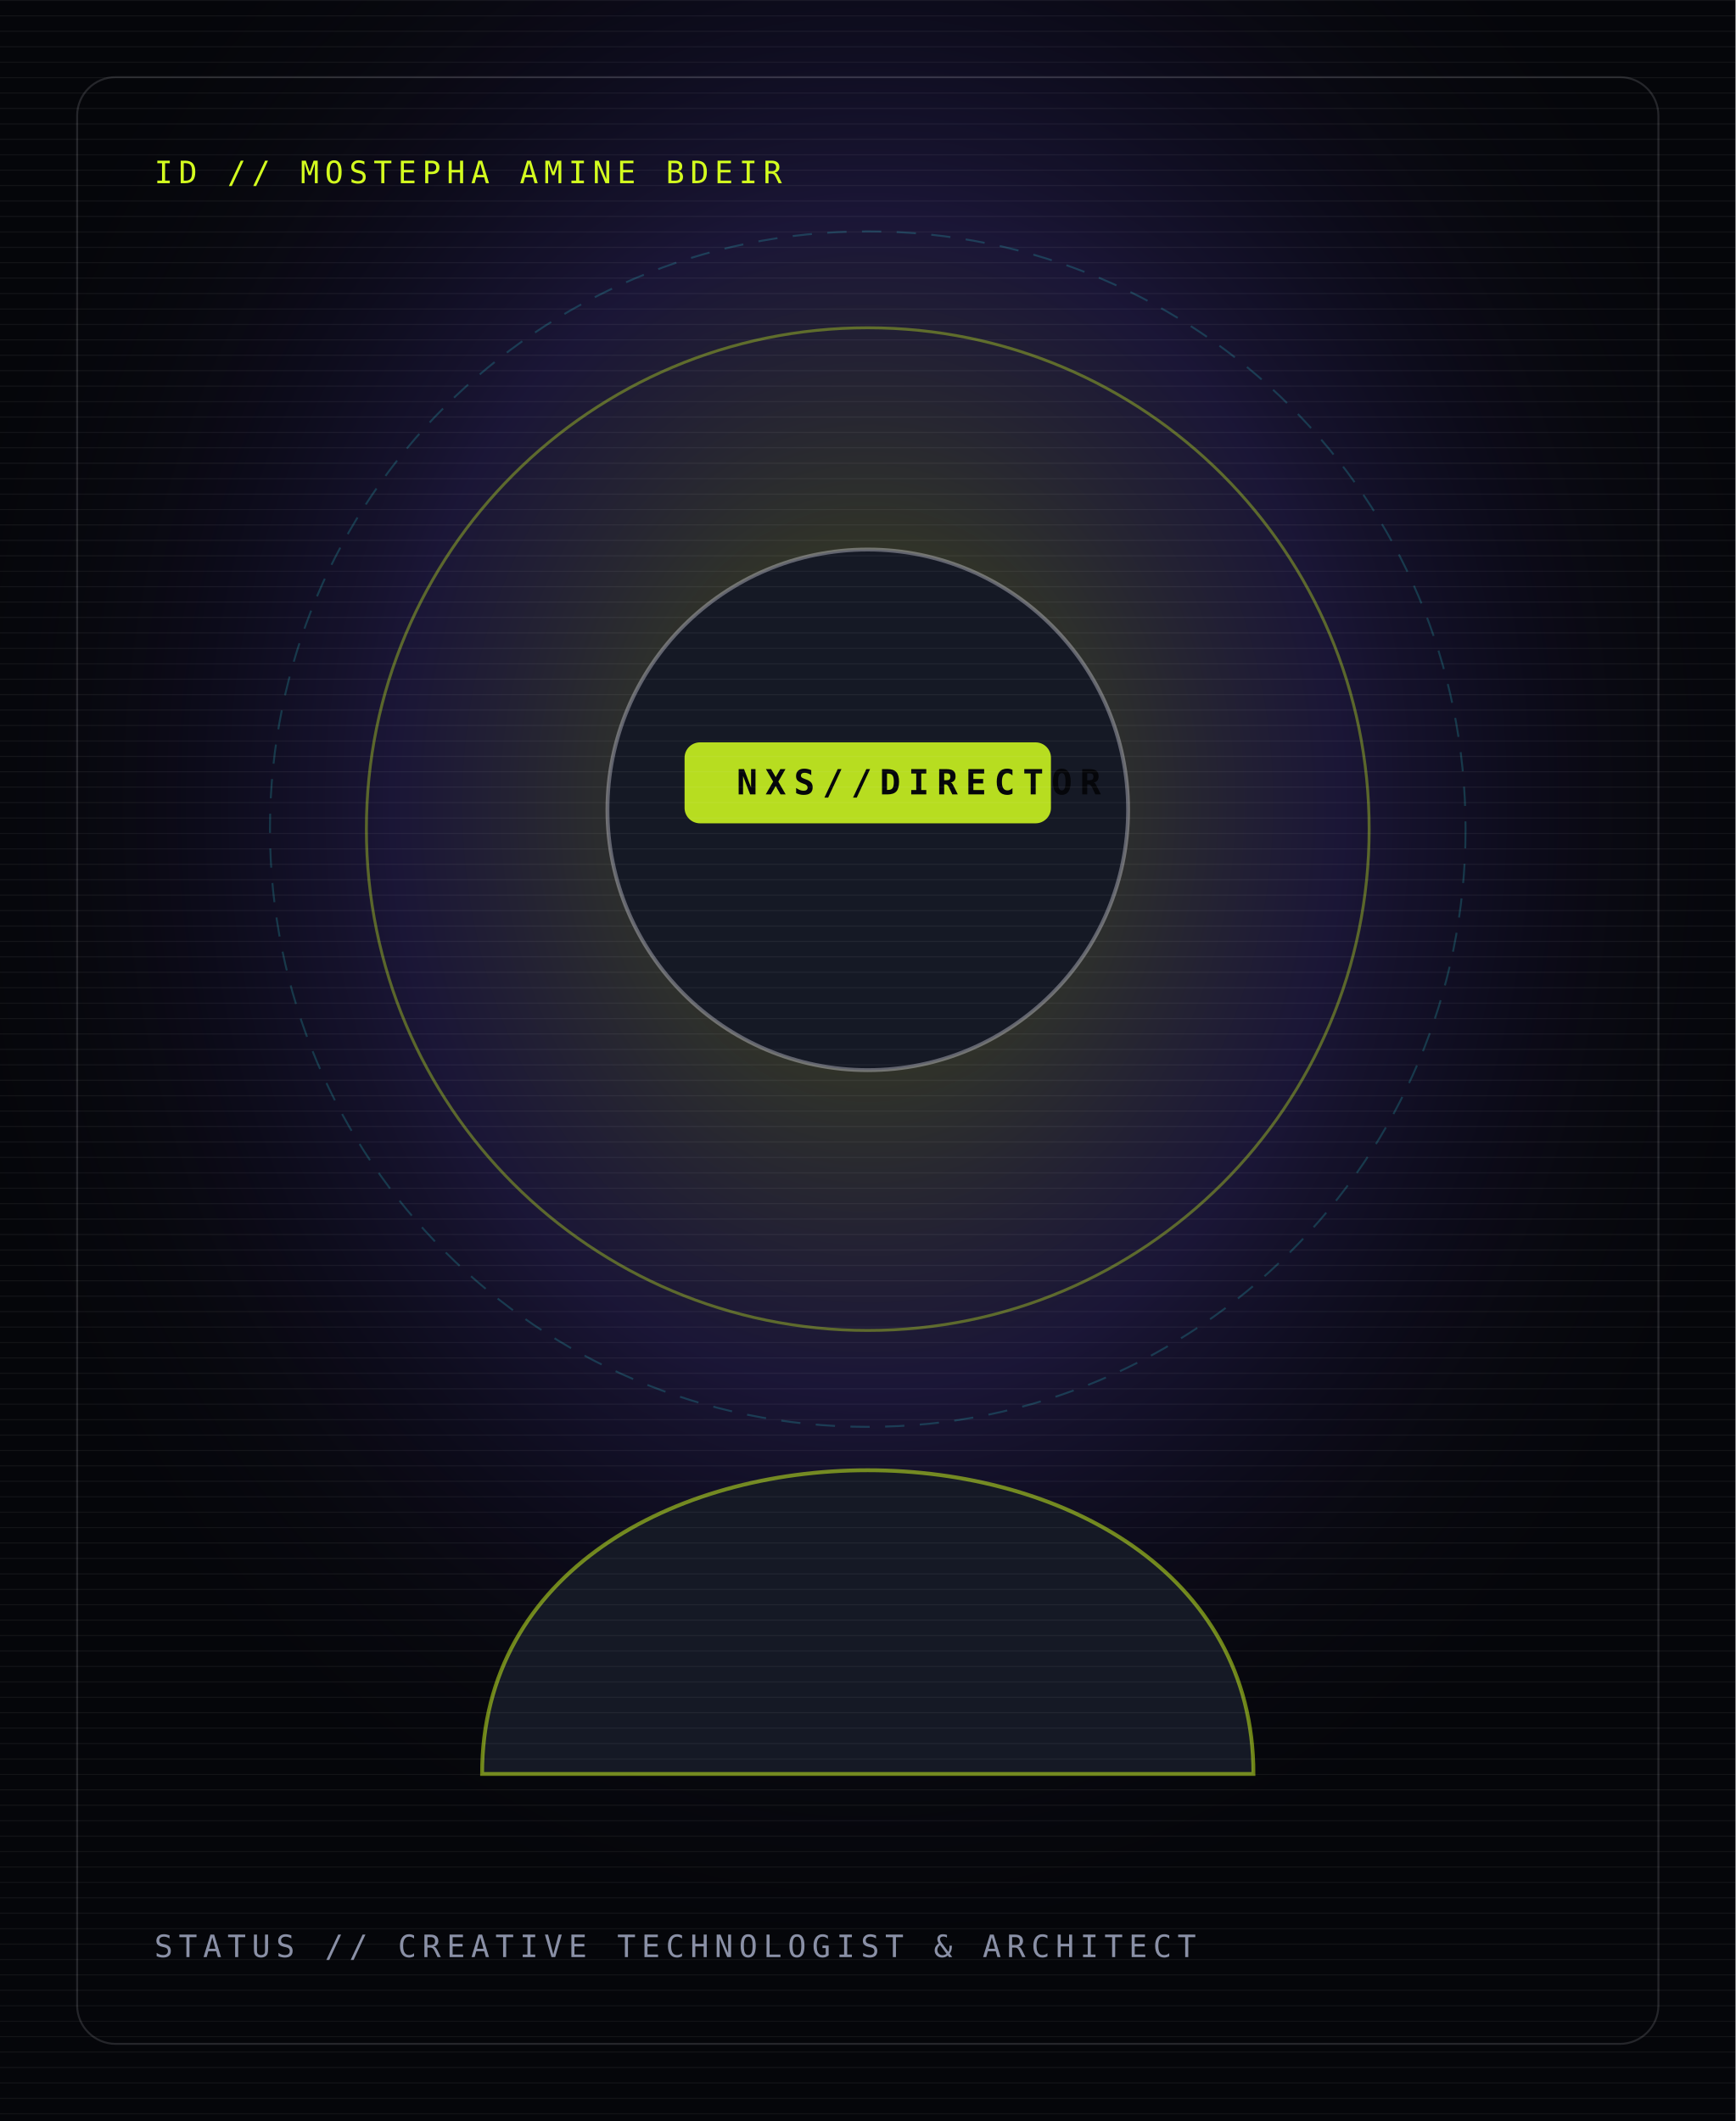
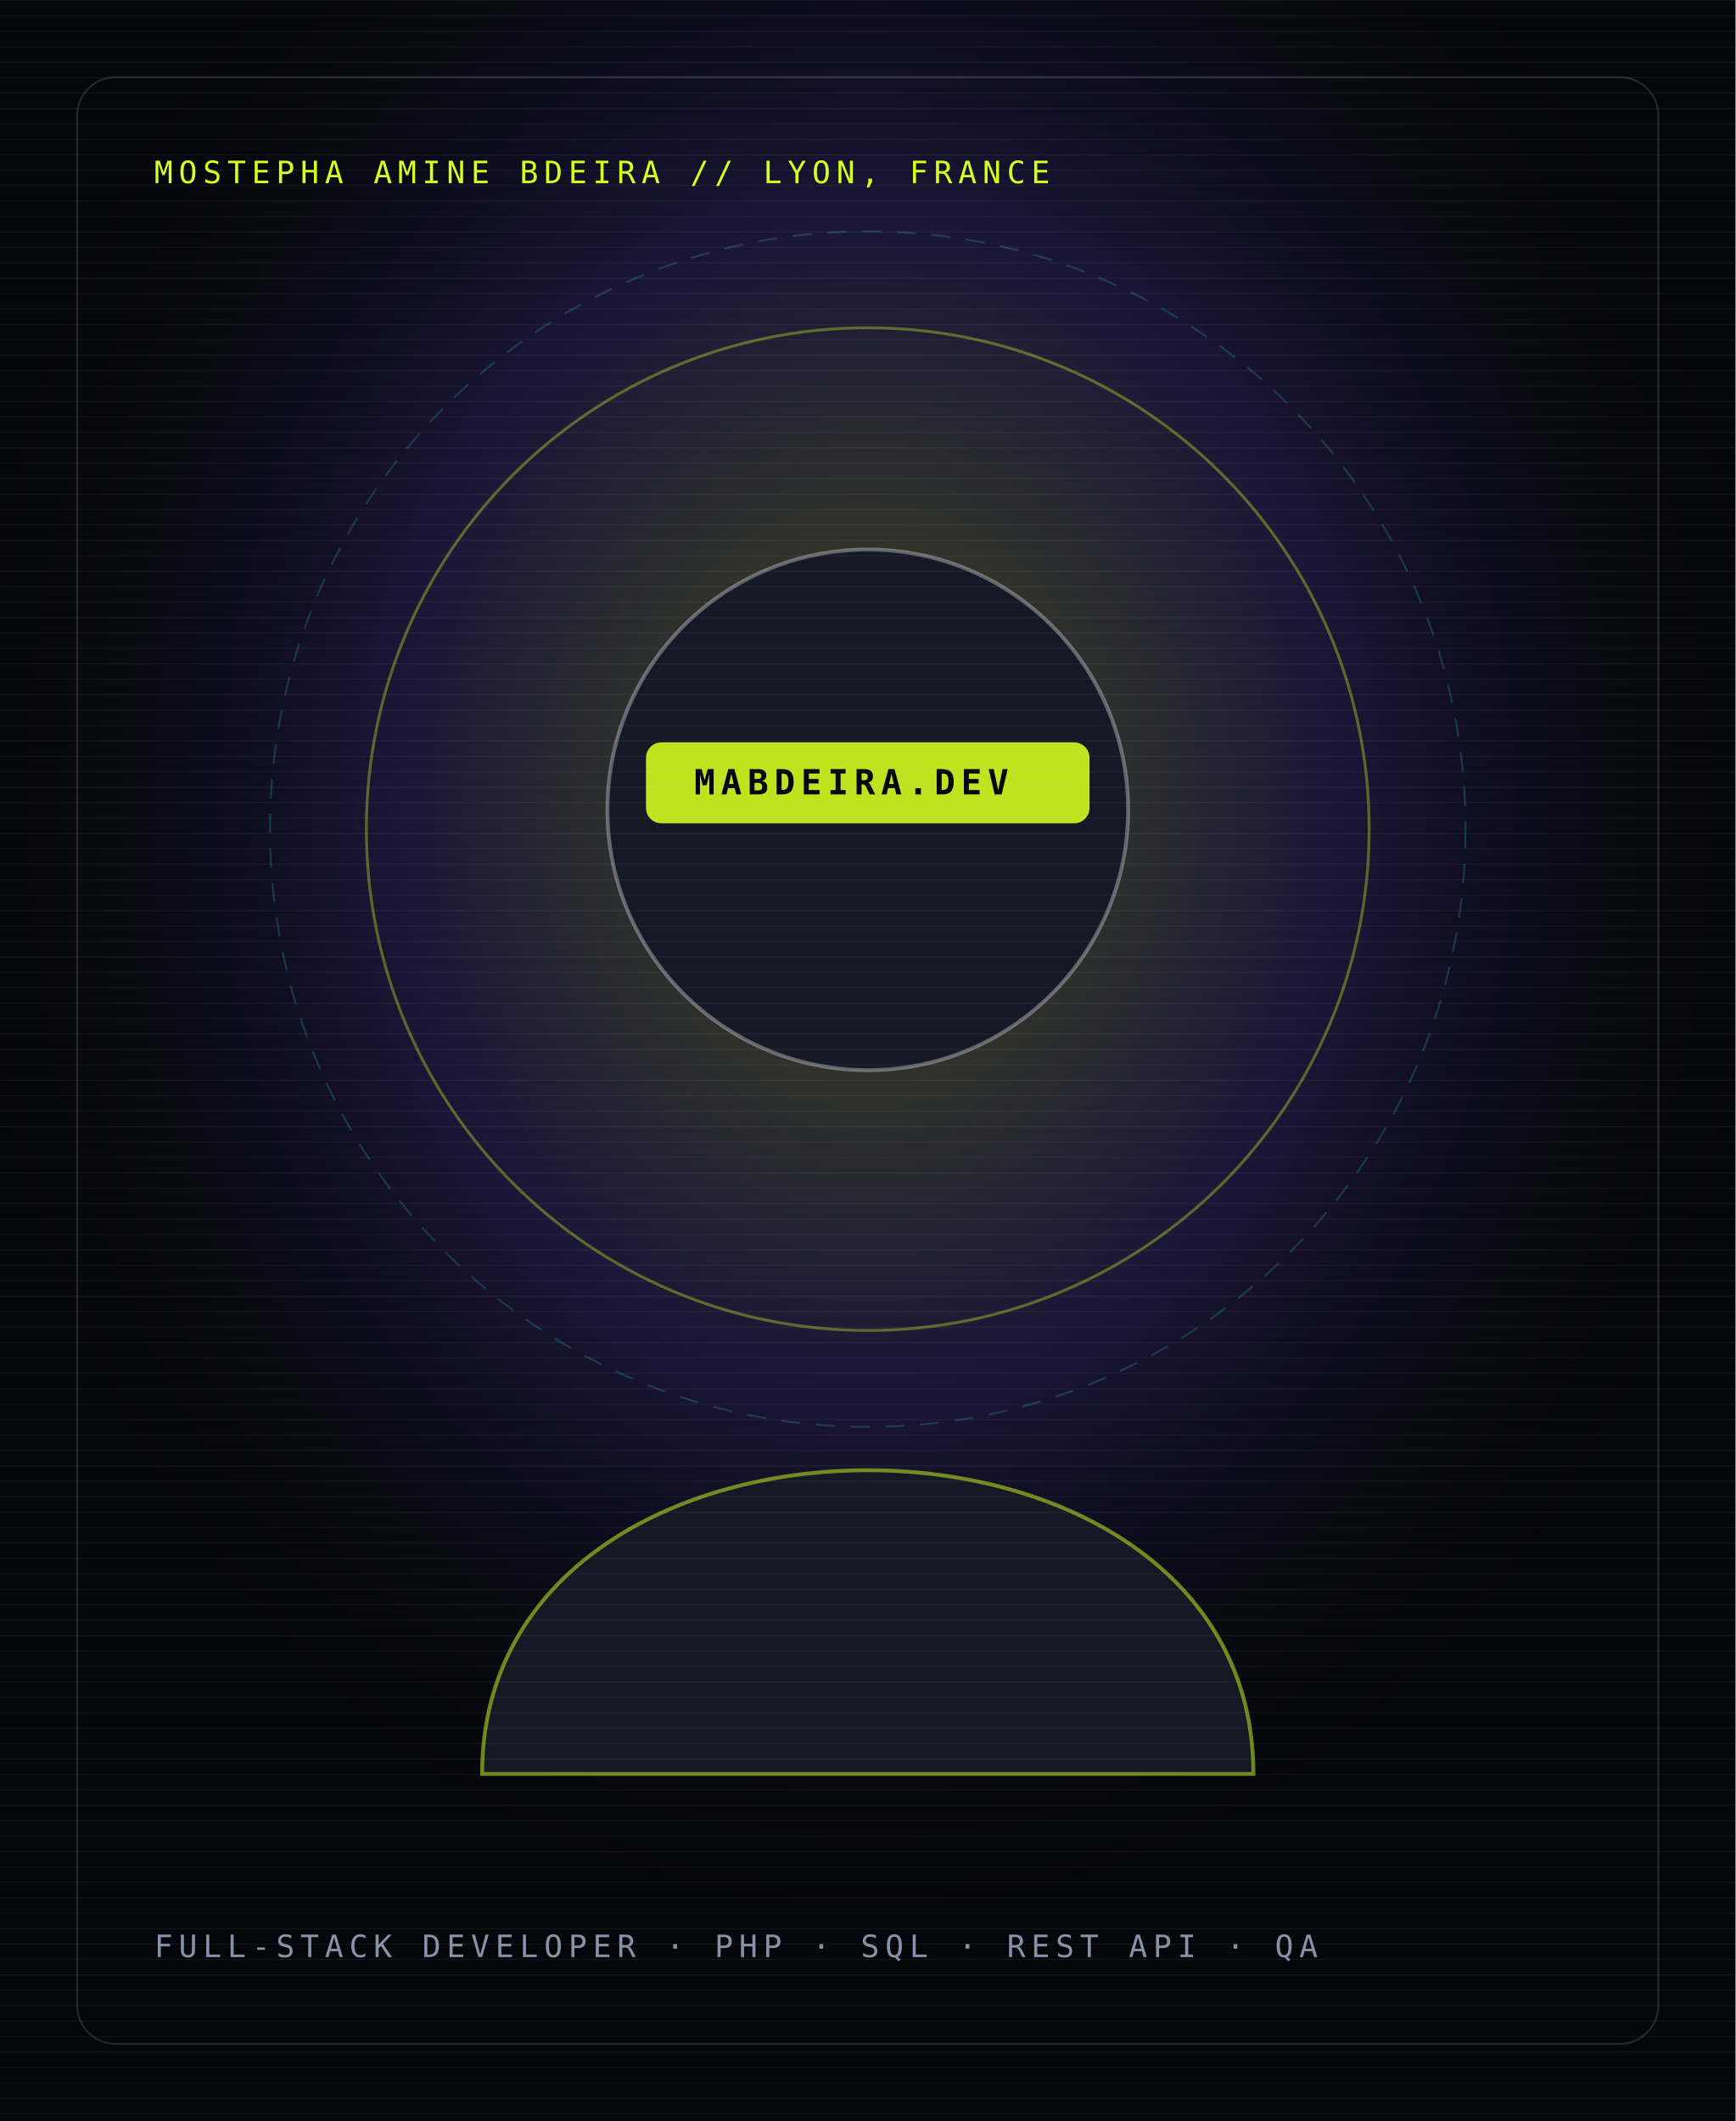
<svg xmlns="http://www.w3.org/2000/svg" viewBox="0 0 900 1100" width="900" height="1100">
  <defs>
    <radialGradient id="pGlow" cx="50%" cy="38%" r="55%">
      <stop offset="0%" stop-color="#D4FF1F" stop-opacity="0.32" />
      <stop offset="50%" stop-color="#7B5CFF" stop-opacity="0.18" />
      <stop offset="100%" stop-color="#05060A" stop-opacity="0" />
    </radialGradient>
    <pattern id="scan" width="8" height="8" patternUnits="userSpaceOnUse">
      <line x1="0" y1="0" x2="8" y2="0" stroke="#EDEFF5" stroke-opacity="0.06" stroke-width="1" />
    </pattern>
  </defs>
  <rect width="900" height="1100" fill="#05060A" />
  <rect width="900" height="1100" fill="url(#pGlow)" />
  <circle cx="450" cy="430" r="260" fill="none" stroke="#D4FF1F" stroke-opacity="0.35" stroke-width="1.5" />
  <circle cx="450" cy="430" r="310" fill="none" stroke="#2DE2E6" stroke-opacity="0.2" stroke-dasharray="10 8" />
  <path d="M 250 920 C 250 710, 650 710, 650 920 Z" fill="#151925" stroke="#D4FF1F" stroke-opacity="0.5" stroke-width="2" />
  <circle cx="450" cy="420" r="135" fill="#151925" stroke="#EDEFF5" stroke-opacity="0.35" stroke-width="2" />
-   <rect x="355" y="385" width="190" height="42" rx="8" fill="#D4FF1F" fill-opacity="0.85" />
-   <text x="382" y="412" font-family="JetBrains Mono, monospace" font-weight="700" font-size="18" fill="#05060A" letter-spacing="4">NXS//DIRECTOR</text>
+   <rect x="335" y="385" width="230" height="42" rx="8" fill="#D4FF1F" fill-opacity="0.88" />
+   <text x="360" y="412" font-family="JetBrains Mono, monospace" font-weight="700" font-size="18" fill="#05060A" letter-spacing="3">MABDEIRA.DEV</text>
  <rect width="900" height="1100" fill="url(#scan)" />
  <rect x="40" y="40" width="820" height="1020" rx="20" fill="none" stroke="#EDEFF5" stroke-opacity="0.14" />
-   <text x="80" y="95" font-family="JetBrains Mono, monospace" font-size="16" fill="#D4FF1F" letter-spacing="3">ID // MOSTEPHA AMINE BDEIR</text>
-   <text x="80" y="1015" font-family="JetBrains Mono, monospace" font-size="16" fill="#8A90A6" letter-spacing="3">STATUS // CREATIVE TECHNOLOGIST &amp; ARCHITECT</text>
+   <text x="80" y="95" font-family="JetBrains Mono, monospace" font-size="16" fill="#D4FF1F" letter-spacing="3">MOSTEPHA AMINE BDEIRA // LYON, FRANCE</text>
+   <text x="80" y="1015" font-family="JetBrains Mono, monospace" font-size="16" fill="#8A90A6" letter-spacing="3">FULL-STACK DEVELOPER · PHP · SQL · REST API · QA</text>
</svg>
